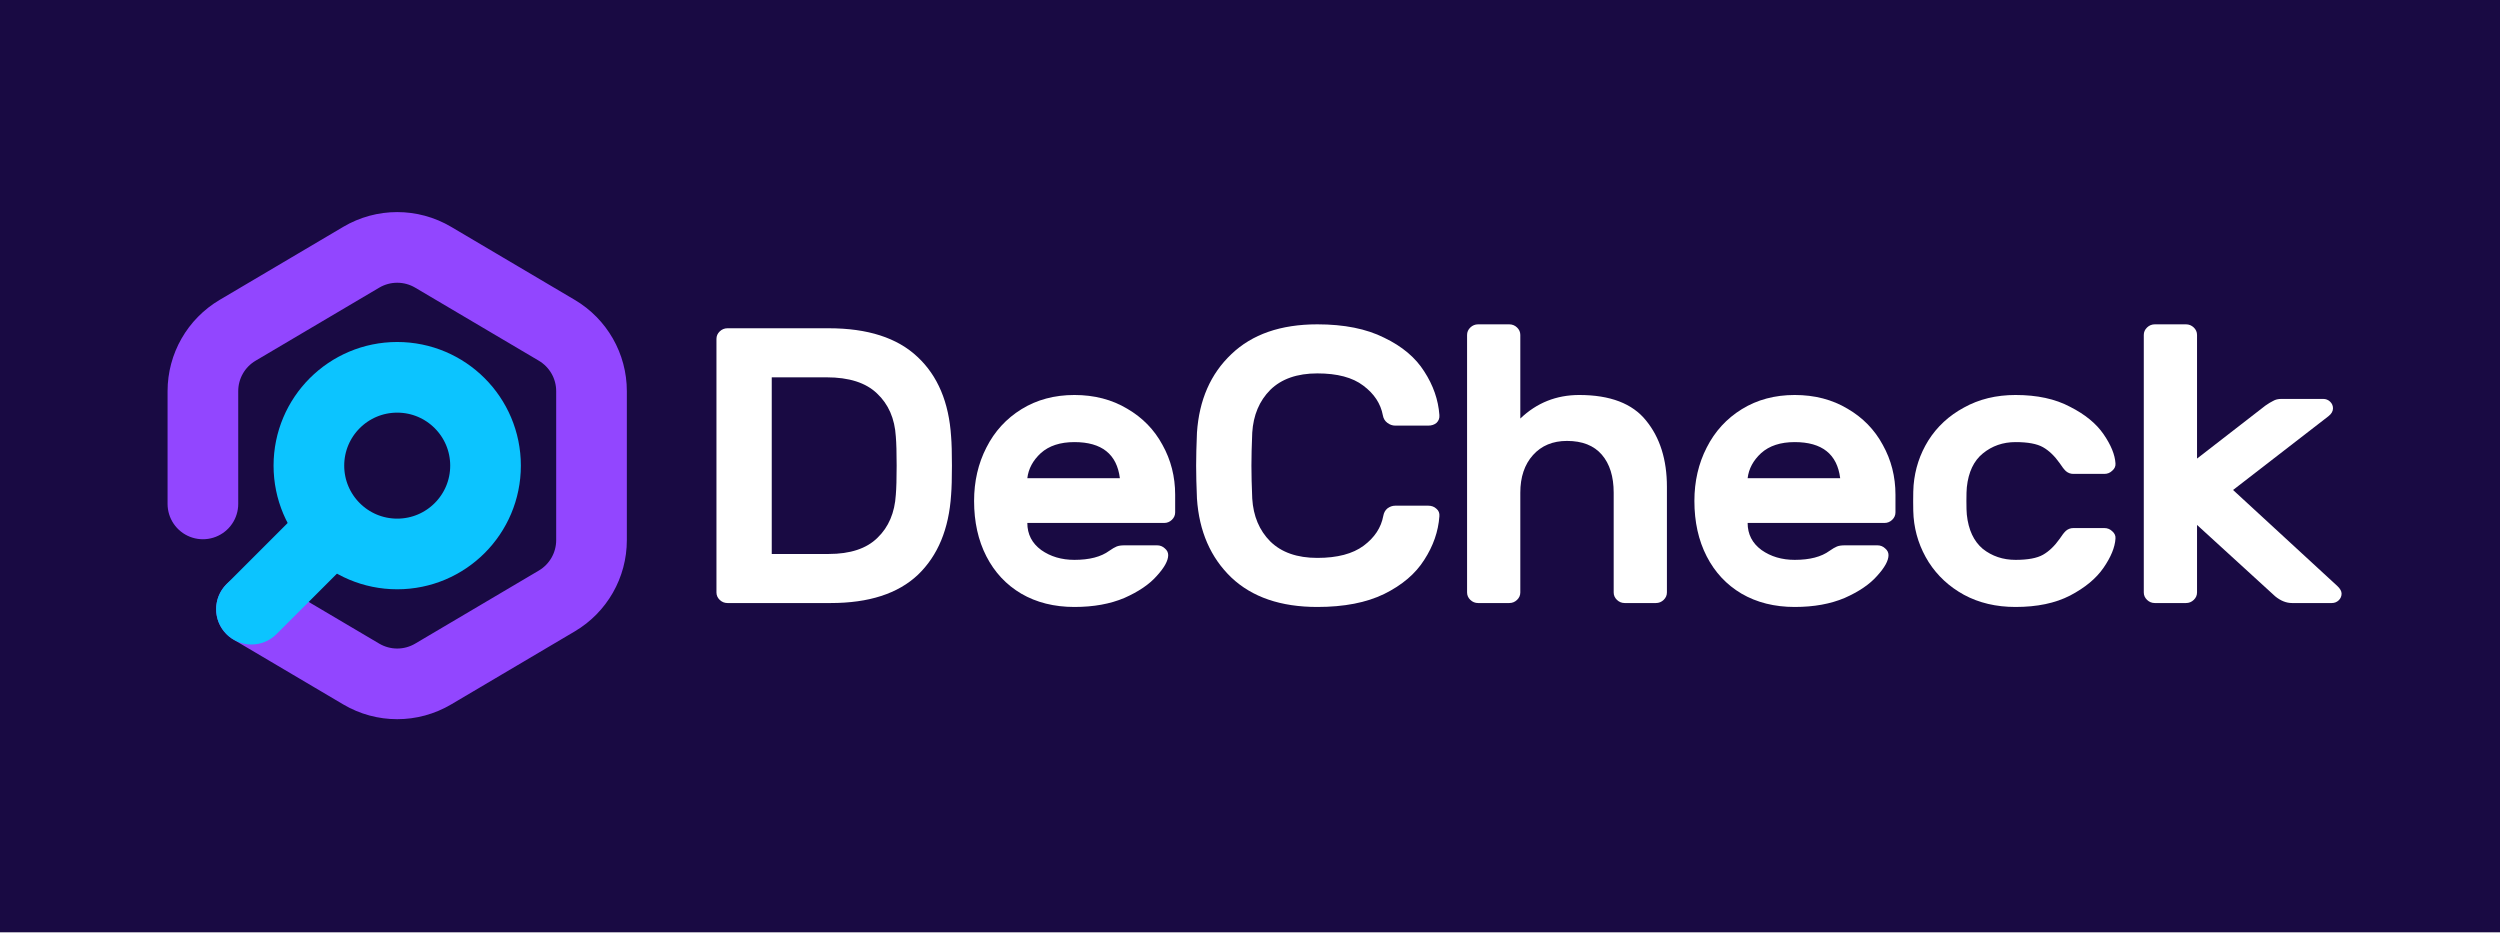
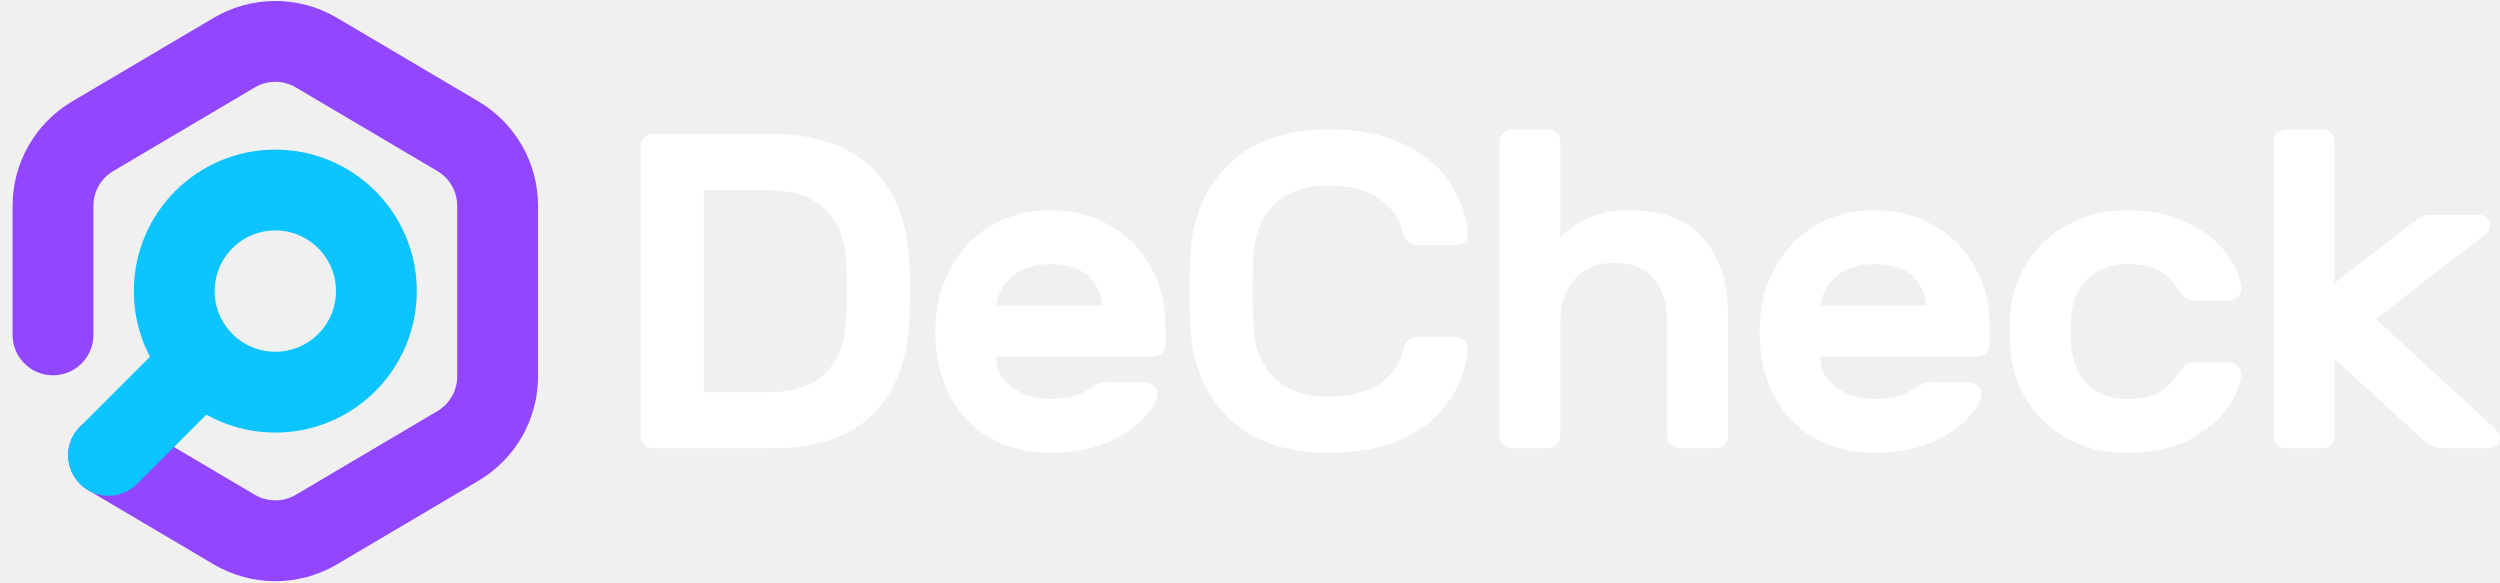
- <svg xmlns="http://www.w3.org/2000/svg" width="1373" height="512" viewBox="0 0 1373 512" fill="none">
-   <path d="M0 0H1373V512H0V0Z" fill="#190A43" />
-   <path d="M111.432 276.749L111.434 214.813C111.434 201.09 118.683 188.388 130.497 181.406L198.406 141.278C210.583 134.082 225.711 134.082 237.889 141.278L305.797 181.406C317.612 188.387 324.86 201.09 324.86 214.814L324.86 296.645C324.86 310.368 317.612 323.071 305.797 330.053L237.889 370.181C225.711 377.377 210.583 377.377 198.406 370.181L138.113 334.554" stroke="#9246FF" stroke-width="38.805" stroke-linecap="round" stroke-linejoin="round" />
-   <ellipse cx="218.149" cy="255.729" rx="48.507" ry="48.507" stroke="#0CC4FF" stroke-width="38.805" />
-   <path fill-rule="evenodd" clip-rule="evenodd" d="M195.687 304.411L151.817 348.28C144.24 355.858 131.955 355.858 124.378 348.28C116.801 340.703 116.801 328.418 124.378 320.841L168.247 276.972L195.687 304.411Z" fill="#0CC4FF" />
-   <path d="M522.352 239.782C522.652 243.375 522.802 248.693 522.802 255.736C522.802 262.778 522.652 268.096 522.352 271.689C521.152 290.517 515.08 305.176 504.134 315.668C493.189 326.016 477.22 331.19 456.229 331.19H399.552C397.903 331.19 396.478 330.615 395.279 329.466C394.079 328.316 393.479 326.951 393.479 325.37V186.102C393.479 184.521 394.079 183.155 395.279 182.006C396.478 180.856 397.903 180.281 399.552 180.281H455.104C476.546 180.281 492.814 185.527 503.909 196.019C515.005 206.367 521.152 220.955 522.352 239.782ZM423.842 207.229V304.242H455.104C466.95 304.242 475.871 301.296 481.868 295.403C488.016 289.511 491.39 281.606 491.989 271.689C492.289 268.096 492.439 262.778 492.439 255.736C492.439 248.693 492.289 243.375 491.989 239.782C491.39 229.865 487.941 221.961 481.644 216.068C475.496 210.175 466.275 207.229 453.98 207.229H423.842Z" fill="white" />
-   <path d="M590.072 216.93C601.018 216.93 610.689 219.445 619.085 224.476C627.482 229.362 633.929 235.974 638.427 244.31C643.075 252.646 645.399 261.772 645.399 271.689V281.39C645.399 282.971 644.8 284.337 643.6 285.486C642.401 286.636 640.976 287.211 639.327 287.211H564.208C564.208 293.391 566.757 298.35 571.854 302.086C576.952 305.679 583.025 307.476 590.072 307.476C598.319 307.476 604.691 305.823 609.189 302.518C610.839 301.368 612.188 300.577 613.238 300.146C614.287 299.715 615.712 299.499 617.511 299.499H635.504C637.153 299.499 638.577 300.074 639.777 301.224C640.976 302.23 641.576 303.452 641.576 304.889C641.576 307.907 639.477 311.716 635.279 316.315C631.23 320.914 625.308 324.938 617.511 328.388C609.714 331.693 600.568 333.346 590.072 333.346C578.977 333.346 569.231 330.903 560.834 326.016C552.587 321.13 546.215 314.303 541.717 305.536C537.219 296.769 534.97 286.636 534.97 275.138C534.97 264.359 537.219 254.586 541.717 245.819C546.215 236.908 552.662 229.865 561.059 224.691C569.455 219.517 579.127 216.93 590.072 216.93ZM615.037 262.634C613.388 249.412 605.066 242.8 590.072 242.8C582.275 242.8 576.128 244.813 571.63 248.837C567.281 252.861 564.807 257.46 564.208 262.634H615.037Z" fill="white" />
-   <path d="M784.442 277.725C786.241 277.725 787.741 278.3 788.94 279.45C790.14 280.456 790.664 281.821 790.514 283.546C789.915 291.882 787.141 299.859 782.193 307.476C777.395 315.093 770.048 321.345 760.152 326.232C750.406 330.975 738.186 333.346 723.492 333.346C703.4 333.346 687.656 327.957 676.261 317.177C664.866 306.254 658.568 291.81 657.369 273.845C657.069 266.659 656.919 260.622 656.919 255.736C656.919 250.849 657.069 244.813 657.369 237.626C658.568 219.661 664.866 205.289 676.261 194.509C687.656 183.586 703.4 178.125 723.492 178.125C738.186 178.125 750.406 180.568 760.152 185.455C770.048 190.198 777.395 196.378 782.193 203.995C787.141 211.613 789.915 219.589 790.514 227.925C790.664 229.65 790.14 231.087 788.94 232.237C787.741 233.243 786.241 233.746 784.442 233.746H766.224C764.725 233.746 763.301 233.243 761.951 232.237C760.602 231.231 759.777 229.865 759.477 228.141C758.278 221.673 754.679 216.212 748.682 211.756C742.834 207.301 734.437 205.073 723.492 205.073C712.396 205.073 703.775 208.091 697.627 214.128C691.63 220.164 688.331 227.997 687.731 237.626C687.432 244.813 687.282 250.849 687.282 255.736C687.282 260.622 687.432 266.659 687.731 273.845C688.331 283.474 691.63 291.307 697.627 297.344C703.775 303.38 712.396 306.398 723.492 306.398C734.437 306.398 742.909 304.17 748.906 299.715C754.904 295.26 758.502 289.798 759.702 283.33C760.002 281.606 760.752 280.24 761.951 279.234C763.301 278.228 764.725 277.725 766.224 277.725H784.442Z" fill="white" />
-   <path d="M915.472 325.37C915.472 326.951 914.872 328.316 913.673 329.466C912.473 330.615 911.049 331.19 909.4 331.19H892.306C890.657 331.19 889.233 330.615 888.033 329.466C886.834 328.316 886.234 326.951 886.234 325.37V270.611C886.234 261.7 884.06 254.73 879.712 249.699C875.363 244.669 868.991 242.154 860.594 242.154C852.798 242.154 846.575 244.741 841.927 249.915C837.279 255.089 834.955 261.988 834.955 270.611V325.37C834.955 326.951 834.355 328.316 833.156 329.466C831.956 330.615 830.532 331.19 828.882 331.19H811.789C810.14 331.19 808.716 330.615 807.516 329.466C806.317 328.316 805.717 326.951 805.717 325.37V183.946C805.717 182.365 806.317 180.999 807.516 179.85C808.716 178.7 810.14 178.125 811.789 178.125H828.882C830.532 178.125 831.956 178.7 833.156 179.85C834.355 180.999 834.955 182.365 834.955 183.946V229.865C843.951 221.242 854.747 216.93 867.342 216.93C884.285 216.93 896.505 221.601 904.002 230.943C911.649 240.285 915.472 252.43 915.472 267.377V325.37Z" fill="white" />
-   <path d="M985.664 216.93C996.61 216.93 1006.28 219.445 1014.68 224.476C1023.07 229.362 1029.52 235.974 1034.02 244.31C1038.67 252.646 1040.99 261.772 1040.99 271.689V281.39C1040.99 282.971 1040.39 284.337 1039.19 285.486C1037.99 286.636 1036.57 287.211 1034.92 287.211H959.8C959.8 293.391 962.349 298.35 967.447 302.086C972.545 305.679 978.617 307.476 985.664 307.476C993.911 307.476 1000.28 305.823 1004.78 302.518C1006.43 301.368 1007.78 300.577 1008.83 300.146C1009.88 299.715 1011.3 299.499 1013.1 299.499H1031.1C1032.75 299.499 1034.17 300.074 1035.37 301.224C1036.57 302.23 1037.17 303.452 1037.17 304.889C1037.17 307.907 1035.07 311.716 1030.87 316.315C1026.82 320.914 1020.9 324.938 1013.1 328.388C1005.31 331.693 996.16 333.346 985.664 333.346C974.569 333.346 964.823 330.903 956.426 326.016C948.18 321.13 941.807 314.303 937.309 305.536C932.811 296.769 930.562 286.636 930.562 275.138C930.562 264.359 932.811 254.586 937.309 245.819C941.807 236.908 948.255 229.865 956.651 224.691C965.048 219.517 974.719 216.93 985.664 216.93ZM1010.63 262.634C1008.98 249.412 1000.66 242.8 985.664 242.8C977.868 242.8 971.72 244.813 967.222 248.837C962.874 252.861 960.4 257.46 959.8 262.634H1010.63Z" fill="white" />
-   <path d="M1080.18 282.684C1081.07 291.02 1084 297.272 1088.95 301.44C1094.04 305.464 1100.04 307.476 1106.94 307.476C1113.69 307.476 1118.71 306.542 1122.01 304.673C1125.31 302.805 1128.38 299.859 1131.23 295.834C1132.43 293.966 1133.55 292.529 1134.6 291.523C1135.8 290.517 1137.15 290.014 1138.65 290.014H1155.74C1157.39 290.014 1158.82 290.589 1160.02 291.738C1161.37 292.888 1161.97 294.253 1161.82 295.834C1161.52 300.577 1159.34 305.895 1155.29 311.788C1151.25 317.68 1145.1 322.783 1136.85 327.094C1128.76 331.262 1118.78 333.346 1106.94 333.346C1096.29 333.346 1086.85 331.118 1078.6 326.663C1070.5 322.208 1064.06 316.243 1059.26 308.77C1054.46 301.152 1051.69 292.888 1050.94 283.977C1050.79 282.253 1050.71 279.378 1050.71 275.354C1050.71 271.186 1050.79 268.24 1050.94 266.515C1051.69 257.604 1054.39 249.412 1059.03 241.938C1063.83 234.321 1070.35 228.284 1078.6 223.829C1086.85 219.23 1096.29 216.93 1106.94 216.93C1118.78 216.93 1128.76 219.086 1136.85 223.398C1145.1 227.566 1151.25 232.596 1155.29 238.489C1159.34 244.381 1161.52 249.699 1161.82 254.442C1161.97 256.023 1161.37 257.388 1160.02 258.538C1158.82 259.688 1157.39 260.263 1155.74 260.263H1138.65C1137.15 260.263 1135.8 259.76 1134.6 258.754C1133.55 257.748 1132.43 256.31 1131.23 254.442C1128.38 250.418 1125.31 247.472 1122.01 245.603C1118.71 243.735 1113.69 242.8 1106.94 242.8C1100.04 242.8 1094.04 244.884 1088.95 249.052C1084 253.077 1081.07 259.257 1080.18 267.593C1080.03 269.03 1079.95 271.545 1079.95 275.138C1079.95 278.731 1080.03 281.246 1080.18 282.684Z" fill="white" />
-   <path d="M1206.61 325.37C1206.61 326.951 1206.01 328.316 1204.81 329.466C1203.61 330.615 1202.18 331.19 1200.53 331.19H1183.44C1181.79 331.19 1180.37 330.615 1179.17 329.466C1177.97 328.316 1177.37 326.951 1177.37 325.37V183.946C1177.37 182.365 1177.97 180.999 1179.17 179.85C1180.37 178.7 1181.79 178.125 1183.44 178.125H1200.53C1202.18 178.125 1203.61 178.7 1204.81 179.85C1206.01 180.999 1206.61 182.365 1206.61 183.946V251.855L1244.17 222.751C1245.82 221.601 1247.24 220.739 1248.44 220.164C1249.64 219.445 1251.14 219.086 1252.94 219.086H1275.88C1277.38 219.086 1278.65 219.589 1279.7 220.595C1280.75 221.601 1281.28 222.823 1281.28 224.26C1281.28 225.841 1280.45 227.278 1278.8 228.572L1226.4 269.102L1283.75 321.92C1285.25 323.357 1286 324.723 1286 326.016C1286 327.454 1285.47 328.675 1284.43 329.681C1283.38 330.687 1282.1 331.19 1280.6 331.19H1258.79C1255.64 331.19 1252.56 329.969 1249.56 327.525L1206.61 288.289V325.37Z" fill="white" />
+ <svg xmlns="http://www.w3.org/2000/svg" width="146" height="34" viewBox="0 0 146 34" fill="none">
+   <path d="M3.095 19.557L3.095 12.022C3.095 10.352 3.977 8.807 5.414 7.957L13.677 3.075C15.158 2.2 16.999 2.2 18.48 3.075L26.743 7.957C28.18 8.807 29.062 10.352 29.062 12.022L29.062 21.978C29.062 23.648 28.18 25.193 26.743 26.043L18.48 30.925C16.999 31.8 15.158 31.8 13.677 30.925L6.341 26.59" stroke="#9246FF" stroke-width="4.721" stroke-linecap="round" stroke-linejoin="round" />
+   <circle cx="16.078" cy="17" r="5.902" stroke="#0CC4FF" stroke-width="4.721" />
+   <path fill-rule="evenodd" clip-rule="evenodd" d="M13.345 22.923L8.007 28.261C7.085 29.183 5.591 29.183 4.669 28.261C3.747 27.339 3.747 25.844 4.669 24.922L10.006 19.585L13.345 22.923Z" fill="#0CC4FF" />
+   <path d="M53.089 15.059C53.126 15.496 53.144 16.143 53.144 17C53.144 17.857 53.126 18.504 53.089 18.941C52.943 21.232 52.204 23.015 50.873 24.292C49.541 25.551 47.598 26.181 45.044 26.181H38.148C37.948 26.181 37.775 26.111 37.629 25.971C37.483 25.831 37.41 25.665 37.41 25.472V8.528C37.41 8.336 37.483 8.17 37.629 8.03C37.775 7.89 37.948 7.82 38.148 7.82H44.907C47.516 7.82 49.495 8.458 50.845 9.735C52.195 10.994 52.943 12.768 53.089 15.059ZM41.104 11.099V22.902H44.907C46.349 22.902 47.434 22.543 48.164 21.826C48.912 21.11 49.322 20.148 49.395 18.941C49.431 18.504 49.45 17.857 49.45 17C49.45 16.143 49.431 15.496 49.395 15.059C49.322 13.853 48.903 12.891 48.136 12.174C47.388 11.457 46.266 11.099 44.771 11.099H41.104Z" fill="white" />
+   <path d="M61.328 12.279C62.66 12.279 63.837 12.585 64.858 13.197C65.88 13.791 66.664 14.596 67.212 15.61C67.777 16.624 68.06 17.735 68.06 18.941V20.122C68.06 20.314 67.987 20.48 67.841 20.62C67.695 20.76 67.522 20.83 67.321 20.83H58.182C58.182 21.582 58.492 22.185 59.112 22.64C59.732 23.077 60.471 23.295 61.328 23.295C62.332 23.295 63.107 23.094 63.654 22.692C63.855 22.552 64.019 22.456 64.147 22.404C64.275 22.351 64.448 22.325 64.667 22.325H66.856C67.057 22.325 67.23 22.395 67.376 22.535C67.522 22.657 67.595 22.806 67.595 22.981C67.595 23.348 67.339 23.811 66.829 24.371C66.336 24.93 65.615 25.42 64.667 25.84C63.718 26.242 62.605 26.443 61.328 26.443C59.978 26.443 58.793 26.146 57.771 25.551C56.768 24.956 55.992 24.126 55.445 23.059C54.898 21.993 54.624 20.76 54.624 19.361C54.624 18.049 54.898 16.86 55.445 15.794C55.992 14.71 56.777 13.853 57.798 13.223C58.82 12.594 59.997 12.279 61.328 12.279ZM64.366 17.84C64.165 16.231 63.153 15.427 61.328 15.427C60.38 15.427 59.632 15.671 59.085 16.161C58.556 16.651 58.255 17.21 58.182 17.84H64.366Z" fill="white" />
+   <path d="M84.977 19.676C85.196 19.676 85.378 19.746 85.524 19.886C85.67 20.008 85.734 20.174 85.716 20.384C85.643 21.398 85.305 22.369 84.703 23.295C84.12 24.222 83.226 24.983 82.022 25.577C80.836 26.154 79.349 26.443 77.561 26.443C75.117 26.443 73.201 25.787 71.815 24.476C70.428 23.147 69.662 21.389 69.516 19.203C69.48 18.329 69.462 17.595 69.462 17C69.462 16.406 69.48 15.671 69.516 14.797C69.662 12.611 70.428 10.863 71.815 9.551C73.201 8.222 75.117 7.558 77.561 7.558C79.349 7.558 80.836 7.855 82.022 8.449C83.226 9.026 84.12 9.778 84.703 10.705C85.305 11.632 85.643 12.602 85.716 13.617C85.734 13.826 85.67 14.001 85.524 14.141C85.378 14.264 85.196 14.325 84.977 14.325H82.76C82.578 14.325 82.405 14.264 82.24 14.141C82.076 14.019 81.976 13.853 81.939 13.643C81.793 12.856 81.356 12.191 80.626 11.649C79.915 11.107 78.893 10.836 77.561 10.836C76.211 10.836 75.162 11.204 74.414 11.938C73.685 12.672 73.283 13.625 73.21 14.797C73.174 15.671 73.156 16.406 73.156 17C73.156 17.595 73.174 18.329 73.21 19.203C73.283 20.375 73.685 21.328 74.414 22.062C75.162 22.797 76.211 23.164 77.561 23.164C78.893 23.164 79.924 22.893 80.653 22.351C81.383 21.809 81.821 21.145 81.967 20.358C82.003 20.148 82.094 19.982 82.24 19.859C82.405 19.737 82.578 19.676 82.76 19.676H84.977Z" fill="white" />
+   <path d="M100.919 25.472C100.919 25.665 100.846 25.831 100.7 25.971C100.554 26.111 100.381 26.181 100.18 26.181H98.1C97.9 26.181 97.726 26.111 97.581 25.971C97.435 25.831 97.362 25.665 97.362 25.472V18.81C97.362 17.726 97.097 16.878 96.568 16.266C96.039 15.654 95.264 15.348 94.242 15.348C93.293 15.348 92.536 15.662 91.971 16.292C91.405 16.922 91.123 17.761 91.123 18.81V25.472C91.123 25.665 91.05 25.831 90.904 25.971C90.758 26.111 90.585 26.181 90.384 26.181H88.304C88.103 26.181 87.93 26.111 87.784 25.971C87.638 25.831 87.565 25.665 87.565 25.472V8.266C87.565 8.073 87.638 7.907 87.784 7.767C87.93 7.628 88.103 7.558 88.304 7.558H90.384C90.585 7.558 90.758 7.628 90.904 7.767C91.05 7.907 91.123 8.073 91.123 8.266V13.853C92.217 12.803 93.531 12.279 95.063 12.279C97.124 12.279 98.611 12.847 99.523 13.984C100.454 15.12 100.919 16.598 100.919 18.417V25.472Z" fill="white" />
+   <path d="M109.459 12.279C110.791 12.279 111.967 12.585 112.989 13.197C114.011 13.791 114.795 14.596 115.342 15.61C115.908 16.624 116.191 17.735 116.191 18.941V20.122C116.191 20.314 116.118 20.48 115.972 20.62C115.826 20.76 115.652 20.83 115.452 20.83H106.312C106.312 21.582 106.622 22.185 107.243 22.64C107.863 23.077 108.602 23.295 109.459 23.295C110.462 23.295 111.238 23.094 111.785 22.692C111.986 22.552 112.15 22.456 112.277 22.404C112.405 22.351 112.578 22.325 112.797 22.325H114.986C115.187 22.325 115.36 22.395 115.506 22.535C115.652 22.657 115.725 22.806 115.725 22.981C115.725 23.348 115.47 23.811 114.959 24.371C114.467 24.93 113.746 25.42 112.797 25.84C111.849 26.242 110.736 26.443 109.459 26.443C108.109 26.443 106.923 26.146 105.902 25.551C104.898 24.956 104.123 24.126 103.576 23.059C103.028 21.993 102.755 20.76 102.755 19.361C102.755 18.049 103.028 16.86 103.576 15.794C104.123 14.71 104.907 13.853 105.929 13.223C106.951 12.594 108.127 12.279 109.459 12.279ZM112.496 17.84C112.296 16.231 111.283 15.427 109.459 15.427C108.51 15.427 107.762 15.671 107.215 16.161C106.686 16.651 106.385 17.21 106.312 17.84H112.496Z" fill="white" />
+   <path d="M120.958 20.279C121.067 21.293 121.423 22.054 122.025 22.561C122.645 23.05 123.375 23.295 124.214 23.295C125.035 23.295 125.646 23.182 126.048 22.954C126.449 22.727 126.823 22.369 127.169 21.879C127.315 21.652 127.452 21.477 127.58 21.354C127.726 21.232 127.89 21.171 128.072 21.171H130.152C130.353 21.171 130.526 21.241 130.672 21.381C130.836 21.52 130.909 21.687 130.891 21.879C130.854 22.456 130.59 23.103 130.097 23.82C129.605 24.537 128.857 25.158 127.854 25.682C126.868 26.189 125.655 26.443 124.214 26.443C122.919 26.443 121.77 26.172 120.766 25.63C119.781 25.088 118.997 24.362 118.413 23.453C117.829 22.526 117.492 21.52 117.401 20.436C117.382 20.227 117.373 19.877 117.373 19.387C117.373 18.88 117.382 18.522 117.401 18.312C117.492 17.228 117.82 16.231 118.386 15.322C118.969 14.395 119.763 13.66 120.766 13.118C121.77 12.559 122.919 12.279 124.214 12.279C125.655 12.279 126.868 12.541 127.854 13.066C128.857 13.573 129.605 14.185 130.097 14.902C130.59 15.619 130.854 16.266 130.891 16.843C130.909 17.035 130.836 17.201 130.672 17.341C130.526 17.481 130.353 17.551 130.152 17.551H128.072C127.89 17.551 127.726 17.49 127.58 17.367C127.452 17.245 127.315 17.07 127.169 16.843C126.823 16.353 126.449 15.995 126.048 15.768C125.646 15.54 125.035 15.427 124.214 15.427C123.375 15.427 122.645 15.68 122.025 16.187C121.423 16.677 121.067 17.429 120.958 18.443C120.94 18.618 120.93 18.924 120.93 19.361C120.93 19.798 120.94 20.104 120.958 20.279Z" fill="white" />
+   <path d="M136.34 25.472C136.34 25.665 136.267 25.831 136.121 25.971C135.976 26.111 135.802 26.181 135.602 26.181H133.522C133.321 26.181 133.148 26.111 133.002 25.971C132.856 25.831 132.783 25.665 132.783 25.472V8.266C132.783 8.073 132.856 7.907 133.002 7.767C133.148 7.628 133.321 7.558 133.522 7.558H135.602C135.802 7.558 135.976 7.628 136.121 7.767C136.267 7.907 136.34 8.073 136.34 8.266V16.528L140.91 12.987C141.111 12.847 141.284 12.742 141.43 12.672C141.576 12.585 141.758 12.541 141.977 12.541H144.768C144.951 12.541 145.106 12.602 145.234 12.725C145.361 12.847 145.425 12.996 145.425 13.171C145.425 13.363 145.325 13.538 145.124 13.695L138.748 18.627L145.726 25.053C145.909 25.228 146 25.394 146 25.551C146 25.726 145.936 25.875 145.808 25.997C145.681 26.119 145.526 26.181 145.343 26.181H142.689C142.306 26.181 141.932 26.032 141.567 25.735L136.34 20.961V25.472Z" fill="white" />
</svg>
